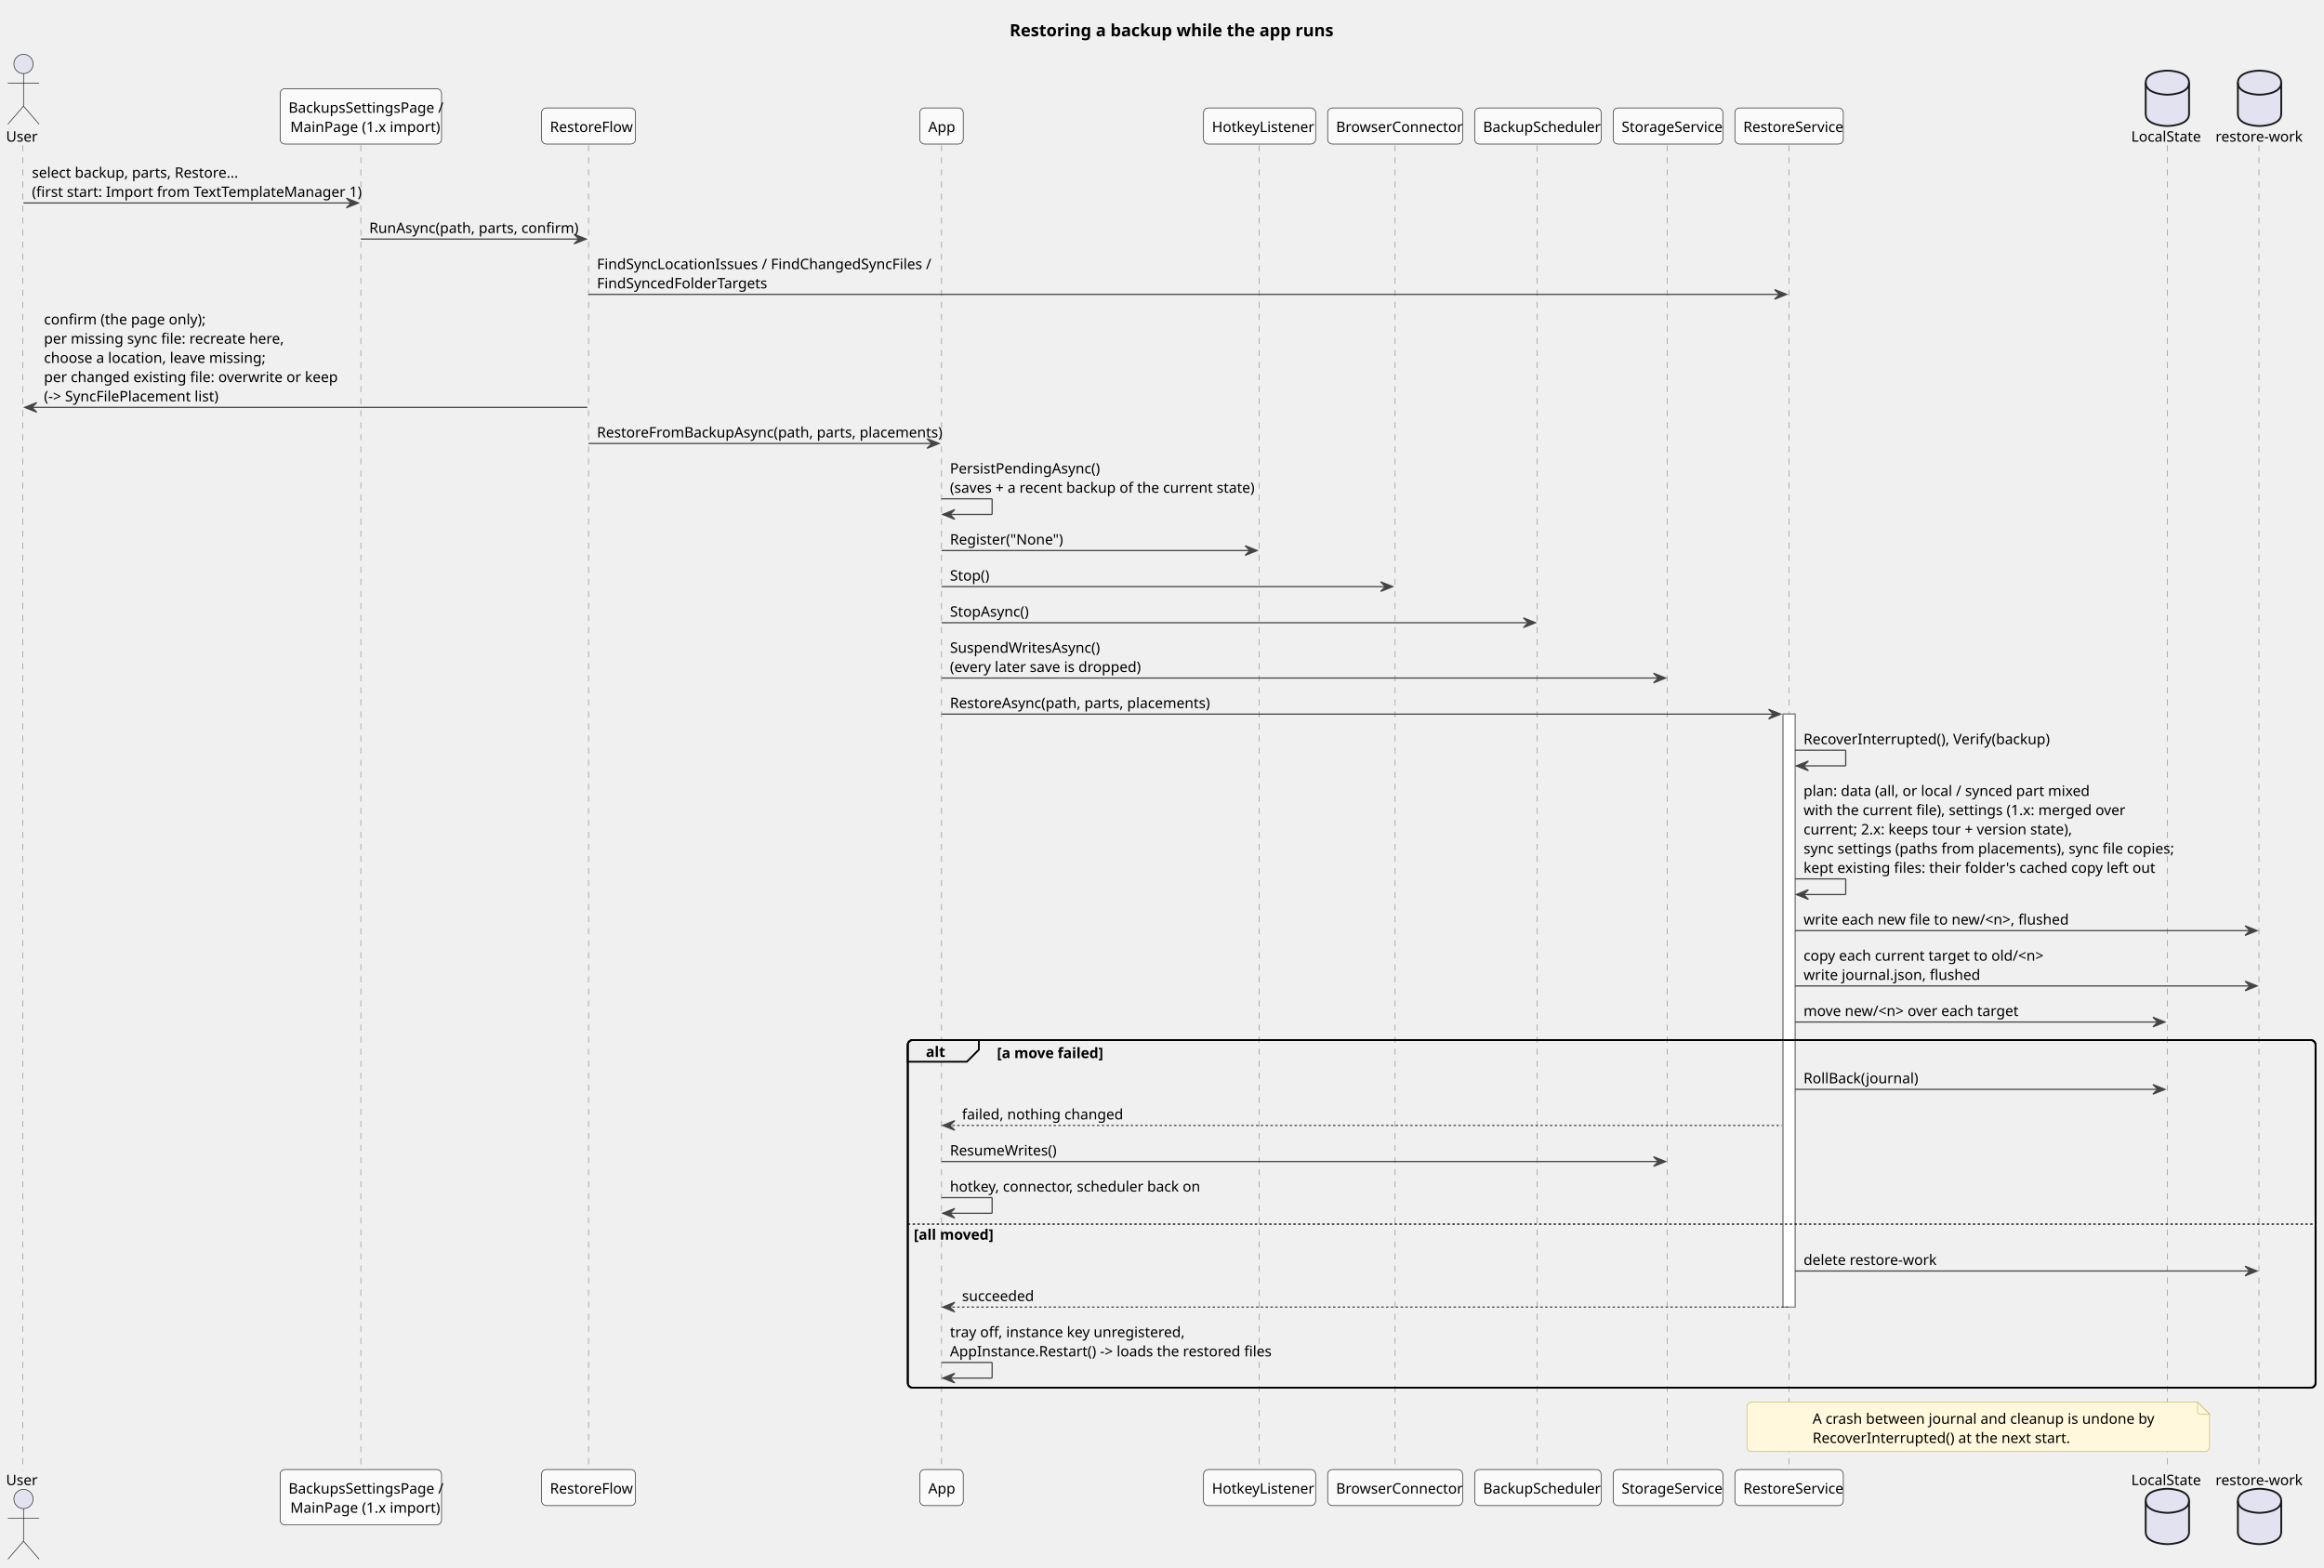
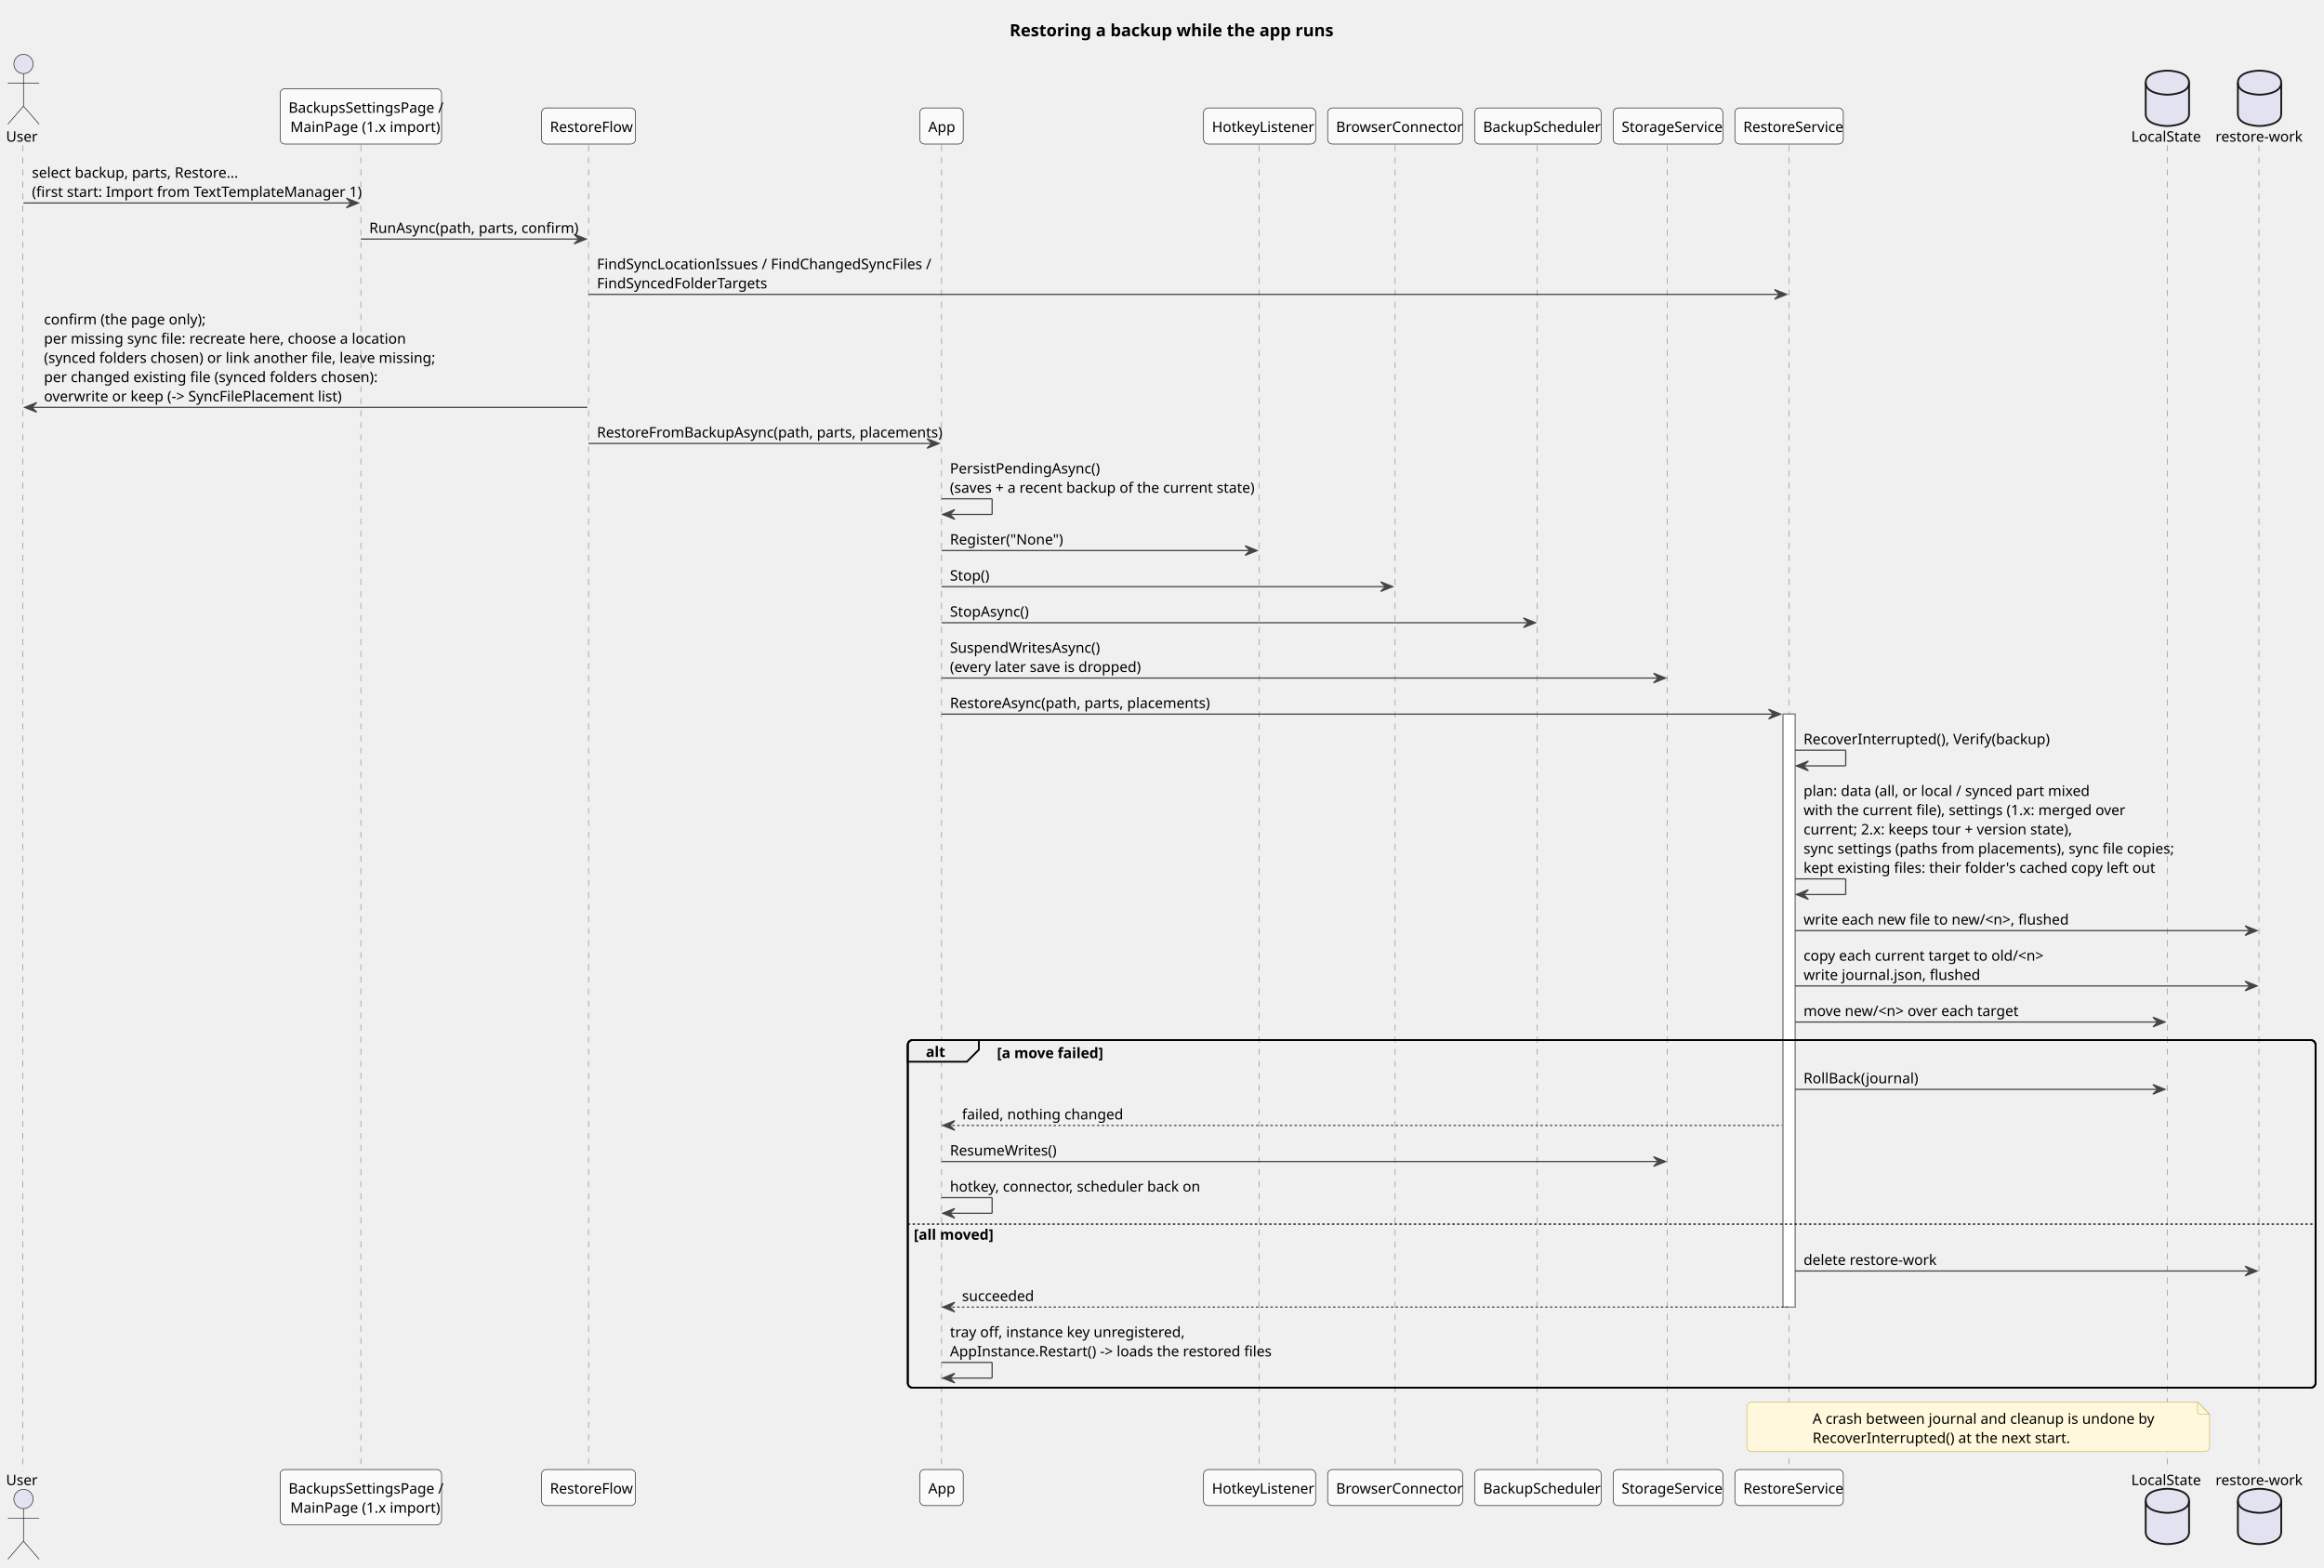
<svg xmlns="http://www.w3.org/2000/svg" contentStyleType="text/css" height="1301px" preserveAspectRatio="none" style="width:1929px;height:1301px;background:#FFFFFF;" version="1.1" viewBox="0 0 1929 1301" width="1929px" zoomAndPan="magnify">
  <defs />
  <g>
    <text fill="#000000" font-family="Segoe UI" font-size="14" font-weight="bold" lengthAdjust="spacing" textLength="255" x="838" y="30.107">Restoring a backup while the app runs</text>
    <rect fill="#FFFFFF" height="492.258" style="stroke:#888888;stroke-width:1.0;" width="10" x="1480" y="592.84" />
    <rect fill="none" height="288.57" rx="4" ry="4" style="stroke:#000000;stroke-width:1.5;" width="1168.5" x="753.5" y="863.449" />
    <line style="stroke:#888888;stroke-width:0.5;stroke-dasharray:5.0,5.0;" x1="19" x2="19" y1="120.582" y2="1220.941" />
    <line style="stroke:#888888;stroke-width:0.5;stroke-dasharray:5.0,5.0;" x1="299.5" x2="299.5" y1="120.582" y2="1220.941" />
    <line style="stroke:#888888;stroke-width:0.5;stroke-dasharray:5.0,5.0;" x1="488.5" x2="488.5" y1="120.582" y2="1220.941" />
    <line style="stroke:#888888;stroke-width:0.5;stroke-dasharray:5.0,5.0;" x1="781.5" x2="781.5" y1="120.582" y2="1220.941" />
    <line style="stroke:#888888;stroke-width:0.5;stroke-dasharray:5.0,5.0;" x1="1045" x2="1045" y1="120.582" y2="1220.941" />
    <line style="stroke:#888888;stroke-width:0.5;stroke-dasharray:5.0,5.0;" x1="1158" x2="1158" y1="120.582" y2="1220.941" />
    <line style="stroke:#888888;stroke-width:0.5;stroke-dasharray:5.0,5.0;" x1="1276" x2="1276" y1="120.582" y2="1220.941" />
    <line style="stroke:#888888;stroke-width:0.5;stroke-dasharray:5.0,5.0;" x1="1384" x2="1384" y1="120.582" y2="1220.941" />
    <line style="stroke:#888888;stroke-width:0.5;stroke-dasharray:5.0,5.0;" x1="1485" x2="1485" y1="120.582" y2="1220.941" />
    <line style="stroke:#888888;stroke-width:0.5;stroke-dasharray:5.0,5.0;" x1="1799" x2="1799" y1="120.582" y2="1220.941" />
    <line style="stroke:#888888;stroke-width:0.5;stroke-dasharray:5.0,5.0;" x1="1875" x2="1875" y1="120.582" y2="1220.941" />
    <text fill="#000000" font-family="Segoe UI" font-size="12" lengthAdjust="spacing" textLength="23" x="5" y="117.57">User</text>
    <ellipse cx="19.5" cy="53.121" fill="#E2E2F0" rx="8" ry="8" style="stroke:#181818;stroke-width:0.5;" />
    <path d="M19.5,61.121 L19.5,88.121 M6.5,69.121 L32.5,69.121 M19.5,88.121 L6.5,103.121 M19.5,88.121 L32.5,103.121 " fill="none" style="stroke:#181818;stroke-width:0.5;" />
    <text fill="#000000" font-family="Segoe UI" font-size="12" lengthAdjust="spacing" textLength="23" x="5" y="1232.891">User</text>
    <ellipse cx="19.5" cy="1244.402" fill="#E2E2F0" rx="8" ry="8" style="stroke:#181818;stroke-width:0.5;" />
    <path d="M19.5,1252.402 L19.5,1279.402 M6.5,1260.402 L32.5,1260.402 M19.5,1279.402 L6.5,1294.402 M19.5,1279.402 L32.5,1294.402 " fill="none" style="stroke:#181818;stroke-width:0.5;" />
    <rect fill="#FAFAFA" height="45.922" rx="4" ry="4" style="stroke:#181818;stroke-width:0.5;" width="134" x="232.5" y="73.66" />
    <text fill="#000000" font-family="Segoe UI" font-size="12" lengthAdjust="spacing" textLength="120" x="239.5" y="93.609">BackupsSettingsPage /</text>
    <text fill="#000000" font-family="Segoe UI" font-size="12" lengthAdjust="spacing" textLength="117" x="241" y="109.57">MainPage (1.x import)</text>
    <rect fill="#FAFAFA" height="45.922" rx="4" ry="4" style="stroke:#181818;stroke-width:0.5;" width="134" x="232.5" y="1219.941" />
    <text fill="#000000" font-family="Segoe UI" font-size="12" lengthAdjust="spacing" textLength="120" x="239.5" y="1239.891">BackupsSettingsPage /</text>
    <text fill="#000000" font-family="Segoe UI" font-size="12" lengthAdjust="spacing" textLength="117" x="241" y="1255.852">MainPage (1.x import)</text>
    <rect fill="#FAFAFA" height="29.961" rx="4" ry="4" style="stroke:#181818;stroke-width:0.5;" width="78" x="449.5" y="89.621" />
    <text fill="#000000" font-family="Segoe UI" font-size="12" lengthAdjust="spacing" textLength="64" x="456.5" y="109.57">RestoreFlow</text>
    <rect fill="#FAFAFA" height="29.961" rx="4" ry="4" style="stroke:#181818;stroke-width:0.5;" width="78" x="449.5" y="1219.941" />
    <text fill="#000000" font-family="Segoe UI" font-size="12" lengthAdjust="spacing" textLength="64" x="456.5" y="1239.891">RestoreFlow</text>
    <rect fill="#FAFAFA" height="29.961" rx="4" ry="4" style="stroke:#181818;stroke-width:0.5;" width="36" x="763.5" y="89.621" />
    <text fill="#000000" font-family="Segoe UI" font-size="12" lengthAdjust="spacing" textLength="22" x="770.5" y="109.57">App</text>
    <rect fill="#FAFAFA" height="29.961" rx="4" ry="4" style="stroke:#181818;stroke-width:0.5;" width="36" x="763.5" y="1219.941" />
    <text fill="#000000" font-family="Segoe UI" font-size="12" lengthAdjust="spacing" textLength="22" x="770.5" y="1239.891">App</text>
    <rect fill="#FAFAFA" height="29.961" rx="4" ry="4" style="stroke:#181818;stroke-width:0.5;" width="93" x="999" y="89.621" />
    <text fill="#000000" font-family="Segoe UI" font-size="12" lengthAdjust="spacing" textLength="79" x="1006" y="109.57">HotkeyListener</text>
    <rect fill="#FAFAFA" height="29.961" rx="4" ry="4" style="stroke:#181818;stroke-width:0.5;" width="93" x="999" y="1219.941" />
    <text fill="#000000" font-family="Segoe UI" font-size="12" lengthAdjust="spacing" textLength="79" x="1006" y="1239.891">HotkeyListener</text>
    <rect fill="#FAFAFA" height="29.961" rx="4" ry="4" style="stroke:#181818;stroke-width:0.5;" width="112" x="1102" y="89.621" />
    <text fill="#000000" font-family="Segoe UI" font-size="12" lengthAdjust="spacing" textLength="98" x="1109" y="109.57">BrowserConnector</text>
    <rect fill="#FAFAFA" height="29.961" rx="4" ry="4" style="stroke:#181818;stroke-width:0.5;" width="112" x="1102" y="1219.941" />
    <text fill="#000000" font-family="Segoe UI" font-size="12" lengthAdjust="spacing" textLength="98" x="1109" y="1239.891">BrowserConnector</text>
    <rect fill="#FAFAFA" height="29.961" rx="4" ry="4" style="stroke:#181818;stroke-width:0.5;" width="105" x="1224" y="89.621" />
    <text fill="#000000" font-family="Segoe UI" font-size="12" lengthAdjust="spacing" textLength="91" x="1231" y="109.57">BackupScheduler</text>
    <rect fill="#FAFAFA" height="29.961" rx="4" ry="4" style="stroke:#181818;stroke-width:0.5;" width="105" x="1224" y="1219.941" />
    <text fill="#000000" font-family="Segoe UI" font-size="12" lengthAdjust="spacing" textLength="91" x="1231" y="1239.891">BackupScheduler</text>
    <rect fill="#FAFAFA" height="29.961" rx="4" ry="4" style="stroke:#181818;stroke-width:0.5;" width="91" x="1339" y="89.621" />
    <text fill="#000000" font-family="Segoe UI" font-size="12" lengthAdjust="spacing" textLength="77" x="1346" y="109.57">StorageService</text>
    <rect fill="#FAFAFA" height="29.961" rx="4" ry="4" style="stroke:#181818;stroke-width:0.5;" width="91" x="1339" y="1219.941" />
    <text fill="#000000" font-family="Segoe UI" font-size="12" lengthAdjust="spacing" textLength="77" x="1346" y="1239.891">StorageService</text>
    <rect fill="#FAFAFA" height="29.961" rx="4" ry="4" style="stroke:#181818;stroke-width:0.5;" width="90" x="1440" y="89.621" />
    <text fill="#000000" font-family="Segoe UI" font-size="12" lengthAdjust="spacing" textLength="76" x="1447" y="109.57">RestoreService</text>
    <rect fill="#FAFAFA" height="29.961" rx="4" ry="4" style="stroke:#181818;stroke-width:0.5;" width="90" x="1440" y="1219.941" />
    <text fill="#000000" font-family="Segoe UI" font-size="12" lengthAdjust="spacing" textLength="76" x="1447" y="1239.891">RestoreService</text>
    <text fill="#000000" font-family="Segoe UI" font-size="12" lengthAdjust="spacing" textLength="54" x="1769" y="117.57">LocalState</text>
    <path d="M1781,68.621 C1781,58.621 1799,58.621 1799,58.621 C1799,58.621 1817,58.621 1817,68.621 L1817,94.621 C1817,104.621 1799,104.621 1799,104.621 C1799,104.621 1781,104.621 1781,94.621 L1781,68.621 " fill="#E2E2F0" style="stroke:#181818;stroke-width:1.5;" />
    <path d="M1781,68.621 C1781,78.621 1799,78.621 1799,78.621 C1799,78.621 1817,78.621 1817,68.621 " fill="none" style="stroke:#181818;stroke-width:1.5;" />
    <text fill="#000000" font-family="Segoe UI" font-size="12" lengthAdjust="spacing" textLength="54" x="1769" y="1232.891">LocalState</text>
    <path d="M1781,1245.902 C1781,1235.902 1799,1235.902 1799,1235.902 C1799,1235.902 1817,1235.902 1817,1245.902 L1817,1271.902 C1817,1281.902 1799,1281.902 1799,1281.902 C1799,1281.902 1781,1281.902 1781,1271.902 L1781,1245.902 " fill="#E2E2F0" style="stroke:#181818;stroke-width:1.5;" />
    <path d="M1781,1245.902 C1781,1255.902 1799,1255.902 1799,1255.902 C1799,1255.902 1817,1255.902 1817,1245.902 " fill="none" style="stroke:#181818;stroke-width:1.5;" />
    <text fill="#000000" font-family="Segoe UI" font-size="12" lengthAdjust="spacing" textLength="67" x="1839" y="117.57">restore-work</text>
    <path d="M1857.5,68.621 C1857.5,58.621 1875.5,58.621 1875.5,58.621 C1875.5,58.621 1893.5,58.621 1893.5,68.621 L1893.5,94.621 C1893.5,104.621 1875.5,104.621 1875.5,104.621 C1875.5,104.621 1857.5,104.621 1857.5,94.621 L1857.5,68.621 " fill="#E2E2F0" style="stroke:#181818;stroke-width:1.5;" />
    <path d="M1857.5,68.621 C1857.5,78.621 1875.5,78.621 1875.5,78.621 C1875.5,78.621 1893.5,78.621 1893.5,68.621 " fill="none" style="stroke:#181818;stroke-width:1.5;" />
    <text fill="#000000" font-family="Segoe UI" font-size="12" lengthAdjust="spacing" textLength="67" x="1839" y="1232.891">restore-work</text>
    <path d="M1857.5,1245.902 C1857.5,1235.902 1875.5,1235.902 1875.5,1235.902 C1875.5,1235.902 1893.5,1235.902 1893.5,1245.902 L1893.5,1271.902 C1893.5,1281.902 1875.5,1281.902 1875.5,1281.902 C1875.5,1281.902 1857.5,1281.902 1857.5,1271.902 L1857.5,1245.902 " fill="#E2E2F0" style="stroke:#181818;stroke-width:1.5;" />
    <path d="M1857.5,1245.902 C1857.5,1255.902 1875.5,1255.902 1875.5,1255.902 C1875.5,1255.902 1893.5,1255.902 1893.5,1245.902 " fill="none" style="stroke:#181818;stroke-width:1.5;" />
    <rect fill="#FFFFFF" height="492.258" style="stroke:#888888;stroke-width:1.0;" width="10" x="1480" y="592.84" />
    <polygon fill="#444444" points="287.5,164.504,297.5,168.504,287.5,172.504,291.5,168.504" style="stroke:#444444;stroke-width:1.0;" />
    <line style="stroke:#444444;stroke-width:1.0;" x1="19.5" x2="293.5" y1="168.504" y2="168.504" />
    <text fill="#000000" font-family="Segoe UI" font-size="12" lengthAdjust="spacing" textLength="158" x="26.5" y="147.531">select backup, parts, Restore...</text>
    <text fill="#000000" font-family="Segoe UI" font-size="12" lengthAdjust="spacing" textLength="256" x="26.5" y="163.492">(first start: Import from TextTemplateManager 1)</text>
    <polygon fill="#444444" points="476.5,194.465,486.5,198.465,476.5,202.465,480.5,198.465" style="stroke:#444444;stroke-width:1.0;" />
    <line style="stroke:#444444;stroke-width:1.0;" x1="299.5" x2="482.5" y1="198.465" y2="198.465" />
    <text fill="#000000" font-family="Segoe UI" font-size="12" lengthAdjust="spacing" textLength="165" x="306.5" y="193.453">RunAsync(path, parts, confirm)</text>
    <polygon fill="#444444" points="1473,240.387,1483,244.387,1473,248.387,1477,244.387" style="stroke:#444444;stroke-width:1.0;" />
    <line style="stroke:#444444;stroke-width:1.0;" x1="488.5" x2="1479" y1="244.387" y2="244.387" />
    <text fill="#000000" font-family="Segoe UI" font-size="12" lengthAdjust="spacing" textLength="263" x="495.5" y="223.414">FindSyncLocationIssues / FindChangedSyncFiles /</text>
    <text fill="#000000" font-family="Segoe UI" font-size="12" lengthAdjust="spacing" textLength="133" x="495.5" y="239.375">FindSyncedFolderTargets</text>
    <polygon fill="#444444" points="30.5,334.191,20.5,338.191,30.5,342.191,26.5,338.191" style="stroke:#444444;stroke-width:1.0;" />
    <line style="stroke:#444444;stroke-width:1.0;" x1="24.5" x2="487.5" y1="338.191" y2="338.191" />
    <text fill="#000000" font-family="Segoe UI" font-size="12" lengthAdjust="spacing" textLength="128" x="36.5" y="269.336">confirm (the page only);</text>
-     <text fill="#000000" font-family="Segoe UI" font-size="12" lengthAdjust="spacing" textLength="184" x="36.5" y="285.297">per missing sync file: recreate here,</text>
-     <text fill="#000000" font-family="Segoe UI" font-size="12" lengthAdjust="spacing" textLength="173" x="36.5" y="301.258">choose a location, leave missing;</text>
-     <text fill="#000000" font-family="Segoe UI" font-size="12" lengthAdjust="spacing" textLength="225" x="36.5" y="317.219">per changed existing file: overwrite or keep</text>
-     <text fill="#000000" font-family="Segoe UI" font-size="12" lengthAdjust="spacing" textLength="141" x="36.5" y="333.18">(-&gt; SyncFilePlacement list)</text>
+     <text fill="#000000" font-family="Segoe UI" font-size="12" lengthAdjust="spacing" textLength="280" x="36.5" y="285.297">per missing sync file: recreate here, choose a location</text>
+     <text fill="#000000" font-family="Segoe UI" font-size="12" lengthAdjust="spacing" textLength="304" x="36.5" y="301.258">(synced folders chosen) or link another file, leave missing;</text>
+     <text fill="#000000" font-family="Segoe UI" font-size="12" lengthAdjust="spacing" textLength="259" x="36.5" y="317.219">per changed existing file (synced folders chosen):</text>
+     <text fill="#000000" font-family="Segoe UI" font-size="12" lengthAdjust="spacing" textLength="235" x="36.5" y="333.18">overwrite or keep (-&gt; SyncFilePlacement list)</text>
    <polygon fill="#444444" points="769.5,364.152,779.5,368.152,769.5,372.152,773.5,368.152" style="stroke:#444444;stroke-width:1.0;" />
    <line style="stroke:#444444;stroke-width:1.0;" x1="488.5" x2="775.5" y1="368.152" y2="368.152" />
    <text fill="#000000" font-family="Segoe UI" font-size="12" lengthAdjust="spacing" textLength="269" x="495.5" y="363.141">RestoreFromBackupAsync(path, parts, placements)</text>
    <line style="stroke:#444444;stroke-width:1.0;" x1="781.5" x2="823.5" y1="414.074" y2="414.074" />
    <line style="stroke:#444444;stroke-width:1.0;" x1="823.5" x2="823.5" y1="414.074" y2="427.074" />
    <line style="stroke:#444444;stroke-width:1.0;" x1="782.5" x2="823.5" y1="427.074" y2="427.074" />
    <polygon fill="#444444" points="792.5,423.074,782.5,427.074,792.5,431.074,788.5,427.074" style="stroke:#444444;stroke-width:1.0;" />
    <text fill="#000000" font-family="Segoe UI" font-size="12" lengthAdjust="spacing" textLength="118" x="788.5" y="393.102">PersistPendingAsync()</text>
    <text fill="#000000" font-family="Segoe UI" font-size="12" lengthAdjust="spacing" textLength="237" x="788.5" y="409.062">(saves + a recent backup of the current state)</text>
    <polygon fill="#444444" points="1033.5,453.035,1043.5,457.035,1033.5,461.035,1037.5,457.035" style="stroke:#444444;stroke-width:1.0;" />
    <line style="stroke:#444444;stroke-width:1.0;" x1="781.5" x2="1039.5" y1="457.035" y2="457.035" />
    <text fill="#000000" font-family="Segoe UI" font-size="12" lengthAdjust="spacing" textLength="89" x="788.5" y="452.023">Register("None")</text>
    <polygon fill="#444444" points="1146,482.996,1156,486.996,1146,490.996,1150,486.996" style="stroke:#444444;stroke-width:1.0;" />
    <line style="stroke:#444444;stroke-width:1.0;" x1="781.5" x2="1152" y1="486.996" y2="486.996" />
    <text fill="#000000" font-family="Segoe UI" font-size="12" lengthAdjust="spacing" textLength="32" x="788.5" y="481.984">Stop()</text>
    <polygon fill="#444444" points="1264.5,512.957,1274.5,516.957,1264.5,520.957,1268.5,516.957" style="stroke:#444444;stroke-width:1.0;" />
    <line style="stroke:#444444;stroke-width:1.0;" x1="781.5" x2="1270.5" y1="516.957" y2="516.957" />
    <text fill="#000000" font-family="Segoe UI" font-size="12" lengthAdjust="spacing" textLength="64" x="788.5" y="511.945">StopAsync()</text>
    <polygon fill="#444444" points="1372.5,558.879,1382.5,562.879,1372.5,566.879,1376.5,562.879" style="stroke:#444444;stroke-width:1.0;" />
    <line style="stroke:#444444;stroke-width:1.0;" x1="781.5" x2="1378.5" y1="562.879" y2="562.879" />
    <text fill="#000000" font-family="Segoe UI" font-size="12" lengthAdjust="spacing" textLength="118" x="788.5" y="541.906">SuspendWritesAsync()</text>
    <text fill="#000000" font-family="Segoe UI" font-size="12" lengthAdjust="spacing" textLength="147" x="788.5" y="557.867">(every later save is dropped)</text>
    <polygon fill="#444444" points="1468,588.84,1478,592.84,1468,596.84,1472,592.84" style="stroke:#444444;stroke-width:1.0;" />
    <line style="stroke:#444444;stroke-width:1.0;" x1="781.5" x2="1474" y1="592.84" y2="592.84" />
    <text fill="#000000" font-family="Segoe UI" font-size="12" lengthAdjust="spacing" textLength="202" x="788.5" y="587.828">RestoreAsync(path, parts, placements)</text>
    <line style="stroke:#444444;stroke-width:1.0;" x1="1490" x2="1532" y1="622.801" y2="622.801" />
    <line style="stroke:#444444;stroke-width:1.0;" x1="1532" x2="1532" y1="622.801" y2="635.801" />
    <line style="stroke:#444444;stroke-width:1.0;" x1="1491" x2="1532" y1="635.801" y2="635.801" />
    <polygon fill="#444444" points="1501,631.801,1491,635.801,1501,639.801,1497,635.801" style="stroke:#444444;stroke-width:1.0;" />
    <text fill="#000000" font-family="Segoe UI" font-size="12" lengthAdjust="spacing" textLength="192" x="1497" y="617.789">RecoverInterrupted(), Verify(backup)</text>
    <line style="stroke:#444444;stroke-width:1.0;" x1="1490" x2="1532" y1="729.606" y2="729.606" />
    <line style="stroke:#444444;stroke-width:1.0;" x1="1532" x2="1532" y1="729.606" y2="742.606" />
    <line style="stroke:#444444;stroke-width:1.0;" x1="1491" x2="1532" y1="742.606" y2="742.606" />
    <polygon fill="#444444" points="1501,738.606,1491,742.606,1501,746.606,1497,742.606" style="stroke:#444444;stroke-width:1.0;" />
    <text fill="#000000" font-family="Segoe UI" font-size="12" lengthAdjust="spacing" textLength="223" x="1497" y="660.75">plan: data (all, or local / synced part mixed</text>
    <text fill="#000000" font-family="Segoe UI" font-size="12" lengthAdjust="spacing" textLength="248" x="1497" y="676.711">with the current file), settings (1.x: merged over</text>
    <text fill="#000000" font-family="Segoe UI" font-size="12" lengthAdjust="spacing" textLength="206" x="1497" y="692.672">current; 2.x: keeps tour + version state),</text>
    <text fill="#000000" font-family="Segoe UI" font-size="12" lengthAdjust="spacing" textLength="290" x="1497" y="708.633">sync settings (paths from placements), sync file copies;</text>
    <text fill="#000000" font-family="Segoe UI" font-size="12" lengthAdjust="spacing" textLength="273" x="1497" y="724.594">kept existing files: their folder's cached copy left out</text>
    <polygon fill="#444444" points="1863.5,768.566,1873.5,772.566,1863.5,776.566,1867.5,772.566" style="stroke:#444444;stroke-width:1.0;" />
    <line style="stroke:#444444;stroke-width:1.0;" x1="1490" x2="1869.5" y1="772.566" y2="772.566" />
    <text fill="#000000" font-family="Segoe UI" font-size="12" lengthAdjust="spacing" textLength="210" x="1497" y="767.555">write each new file to new/&lt;n&gt;, flushed</text>
    <polygon fill="#444444" points="1863.5,814.488,1873.5,818.488,1863.5,822.488,1867.5,818.488" style="stroke:#444444;stroke-width:1.0;" />
    <line style="stroke:#444444;stroke-width:1.0;" x1="1490" x2="1869.5" y1="818.488" y2="818.488" />
    <text fill="#000000" font-family="Segoe UI" font-size="12" lengthAdjust="spacing" textLength="191" x="1497" y="797.516">copy each current target to old/&lt;n&gt;</text>
    <text fill="#000000" font-family="Segoe UI" font-size="12" lengthAdjust="spacing" textLength="136" x="1497" y="813.477">write journal.json, flushed</text>
    <polygon fill="#444444" points="1787,844.449,1797,848.449,1787,852.449,1791,848.449" style="stroke:#444444;stroke-width:1.0;" />
    <line style="stroke:#444444;stroke-width:1.0;" x1="1490" x2="1793" y1="848.449" y2="848.449" />
    <text fill="#000000" font-family="Segoe UI" font-size="12" lengthAdjust="spacing" textLength="171" x="1497" y="843.438">move new/&lt;n&gt; over each target</text>
    <path d="M757.5,863.449 L812.5,863.449 L812.5,871.41 L802.5,881.41 L753.5,881.41 L753.5,867.449 A4,4 0 0 1 757.5,863.449 " fill="#EEEEEE" style="stroke:#000000;stroke-width:1.5;" />
    <rect fill="none" height="288.57" rx="4" ry="4" style="stroke:#000000;stroke-width:1.5;" width="1168.5" x="753.5" y="863.449" />
    <text fill="#000000" font-family="Segoe UI" font-size="12" font-weight="bold" lengthAdjust="spacing" textLength="14" x="768.5" y="877.398">alt</text>
    <text fill="#000000" font-family="Segoe UI" font-size="12" font-weight="bold" lengthAdjust="spacing" textLength="83" x="827.5" y="878.398">[a move failed]</text>
    <polygon fill="#444444" points="1787,900.332,1797,904.332,1787,908.332,1791,904.332" style="stroke:#444444;stroke-width:1.0;" />
    <line style="stroke:#444444;stroke-width:1.0;" x1="1490" x2="1793" y1="904.332" y2="904.332" />
    <text fill="#000000" font-family="Segoe UI" font-size="12" lengthAdjust="spacing" textLength="90" x="1497" y="899.32">RollBack(journal)</text>
    <polygon fill="#444444" points="792.5,930.293,782.5,934.293,792.5,938.293,788.5,934.293" style="stroke:#444444;stroke-width:1.0;" />
    <line style="stroke:#444444;stroke-width:1.0;stroke-dasharray:2.0,2.0;" x1="786.5" x2="1479" y1="934.293" y2="934.293" />
    <text fill="#000000" font-family="Segoe UI" font-size="12" lengthAdjust="spacing" textLength="126" x="798.5" y="929.281">failed, nothing changed</text>
    <polygon fill="#444444" points="1372.5,960.254,1382.5,964.254,1372.5,968.254,1376.5,964.254" style="stroke:#444444;stroke-width:1.0;" />
    <line style="stroke:#444444;stroke-width:1.0;" x1="781.5" x2="1378.5" y1="964.254" y2="964.254" />
    <text fill="#000000" font-family="Segoe UI" font-size="12" lengthAdjust="spacing" textLength="83" x="788.5" y="959.242">ResumeWrites()</text>
    <line style="stroke:#444444;stroke-width:1.0;" x1="781.5" x2="823.5" y1="994.215" y2="994.215" />
    <line style="stroke:#444444;stroke-width:1.0;" x1="823.5" x2="823.5" y1="994.215" y2="1007.215" />
    <line style="stroke:#444444;stroke-width:1.0;" x1="782.5" x2="823.5" y1="1007.215" y2="1007.215" />
    <polygon fill="#444444" points="792.5,1003.215,782.5,1007.215,792.5,1011.215,788.5,1007.215" style="stroke:#444444;stroke-width:1.0;" />
    <text fill="#000000" font-family="Segoe UI" font-size="12" lengthAdjust="spacing" textLength="198" x="788.5" y="989.203">hotkey, connector, scheduler back on</text>
    <line style="stroke:#000000;stroke-width:1.0;stroke-dasharray:2.0,2.0;" x1="753.5" x2="1922" y1="1016.215" y2="1016.215" />
    <text fill="#000000" font-family="Segoe UI" font-size="12" font-weight="bold" lengthAdjust="spacing" textLength="62" x="758.5" y="1029.164">[all moved]</text>
    <polygon fill="#444444" points="1863.5,1051.137,1873.5,1055.137,1863.5,1059.137,1867.5,1055.137" style="stroke:#444444;stroke-width:1.0;" />
    <line style="stroke:#444444;stroke-width:1.0;" x1="1490" x2="1869.5" y1="1055.137" y2="1055.137" />
    <text fill="#000000" font-family="Segoe UI" font-size="12" lengthAdjust="spacing" textLength="102" x="1497" y="1050.125">delete restore-work</text>
    <polygon fill="#444444" points="792.5,1081.098,782.5,1085.098,792.5,1089.098,788.5,1085.098" style="stroke:#444444;stroke-width:1.0;" />
    <line style="stroke:#444444;stroke-width:1.0;stroke-dasharray:2.0,2.0;" x1="786.5" x2="1484" y1="1085.098" y2="1085.098" />
    <text fill="#000000" font-family="Segoe UI" font-size="12" lengthAdjust="spacing" textLength="56" x="798.5" y="1080.086">succeeded</text>
    <line style="stroke:#444444;stroke-width:1.0;" x1="781.5" x2="823.5" y1="1131.02" y2="1131.02" />
    <line style="stroke:#444444;stroke-width:1.0;" x1="823.5" x2="823.5" y1="1131.02" y2="1144.02" />
    <line style="stroke:#444444;stroke-width:1.0;" x1="782.5" x2="823.5" y1="1144.02" y2="1144.02" />
    <polygon fill="#444444" points="792.5,1140.02,782.5,1144.02,792.5,1148.02,788.5,1144.02" style="stroke:#444444;stroke-width:1.0;" />
    <text fill="#000000" font-family="Segoe UI" font-size="12" lengthAdjust="spacing" textLength="181" x="788.5" y="1110.047">tray off, instance key unregistered,</text>
    <text fill="#000000" font-family="Segoe UI" font-size="12" lengthAdjust="spacing" textLength="250" x="788.5" y="1126.008">AppInstance.Restart() -&gt; loads the restored files</text>
    <path d="M1450,1168.02 L1450,1201.02 A4,4 0 0 0 1454,1205.02 L1830,1205.02 A4,4 0 0 0 1834,1201.02 L1834,1174.02 L1824,1164.02 L1454,1164.02 A4,4 0 0 0 1450,1168.02 " fill="#FFF8DC" style="stroke:#C8B560;stroke-width:0.5;" />
    <path d="M1824,1164.02 L1824,1172.02 A2,2 0 0 0 1826,1174.02 L1834,1174.02 L1824,1164.02 " fill="#FFF8DC" style="stroke:#C8B560;stroke-width:0.5;" />
    <text fill="#000000" font-family="Segoe UI" font-size="12" lengthAdjust="spacing" textLength="266" x="1504.5" y="1181.969">A crash between journal and cleanup is undone by</text>
    <text fill="#000000" font-family="Segoe UI" font-size="12" lengthAdjust="spacing" textLength="196" x="1504.5" y="1197.93">RecoverInterrupted() at the next start.</text>
  </g>
</svg>
